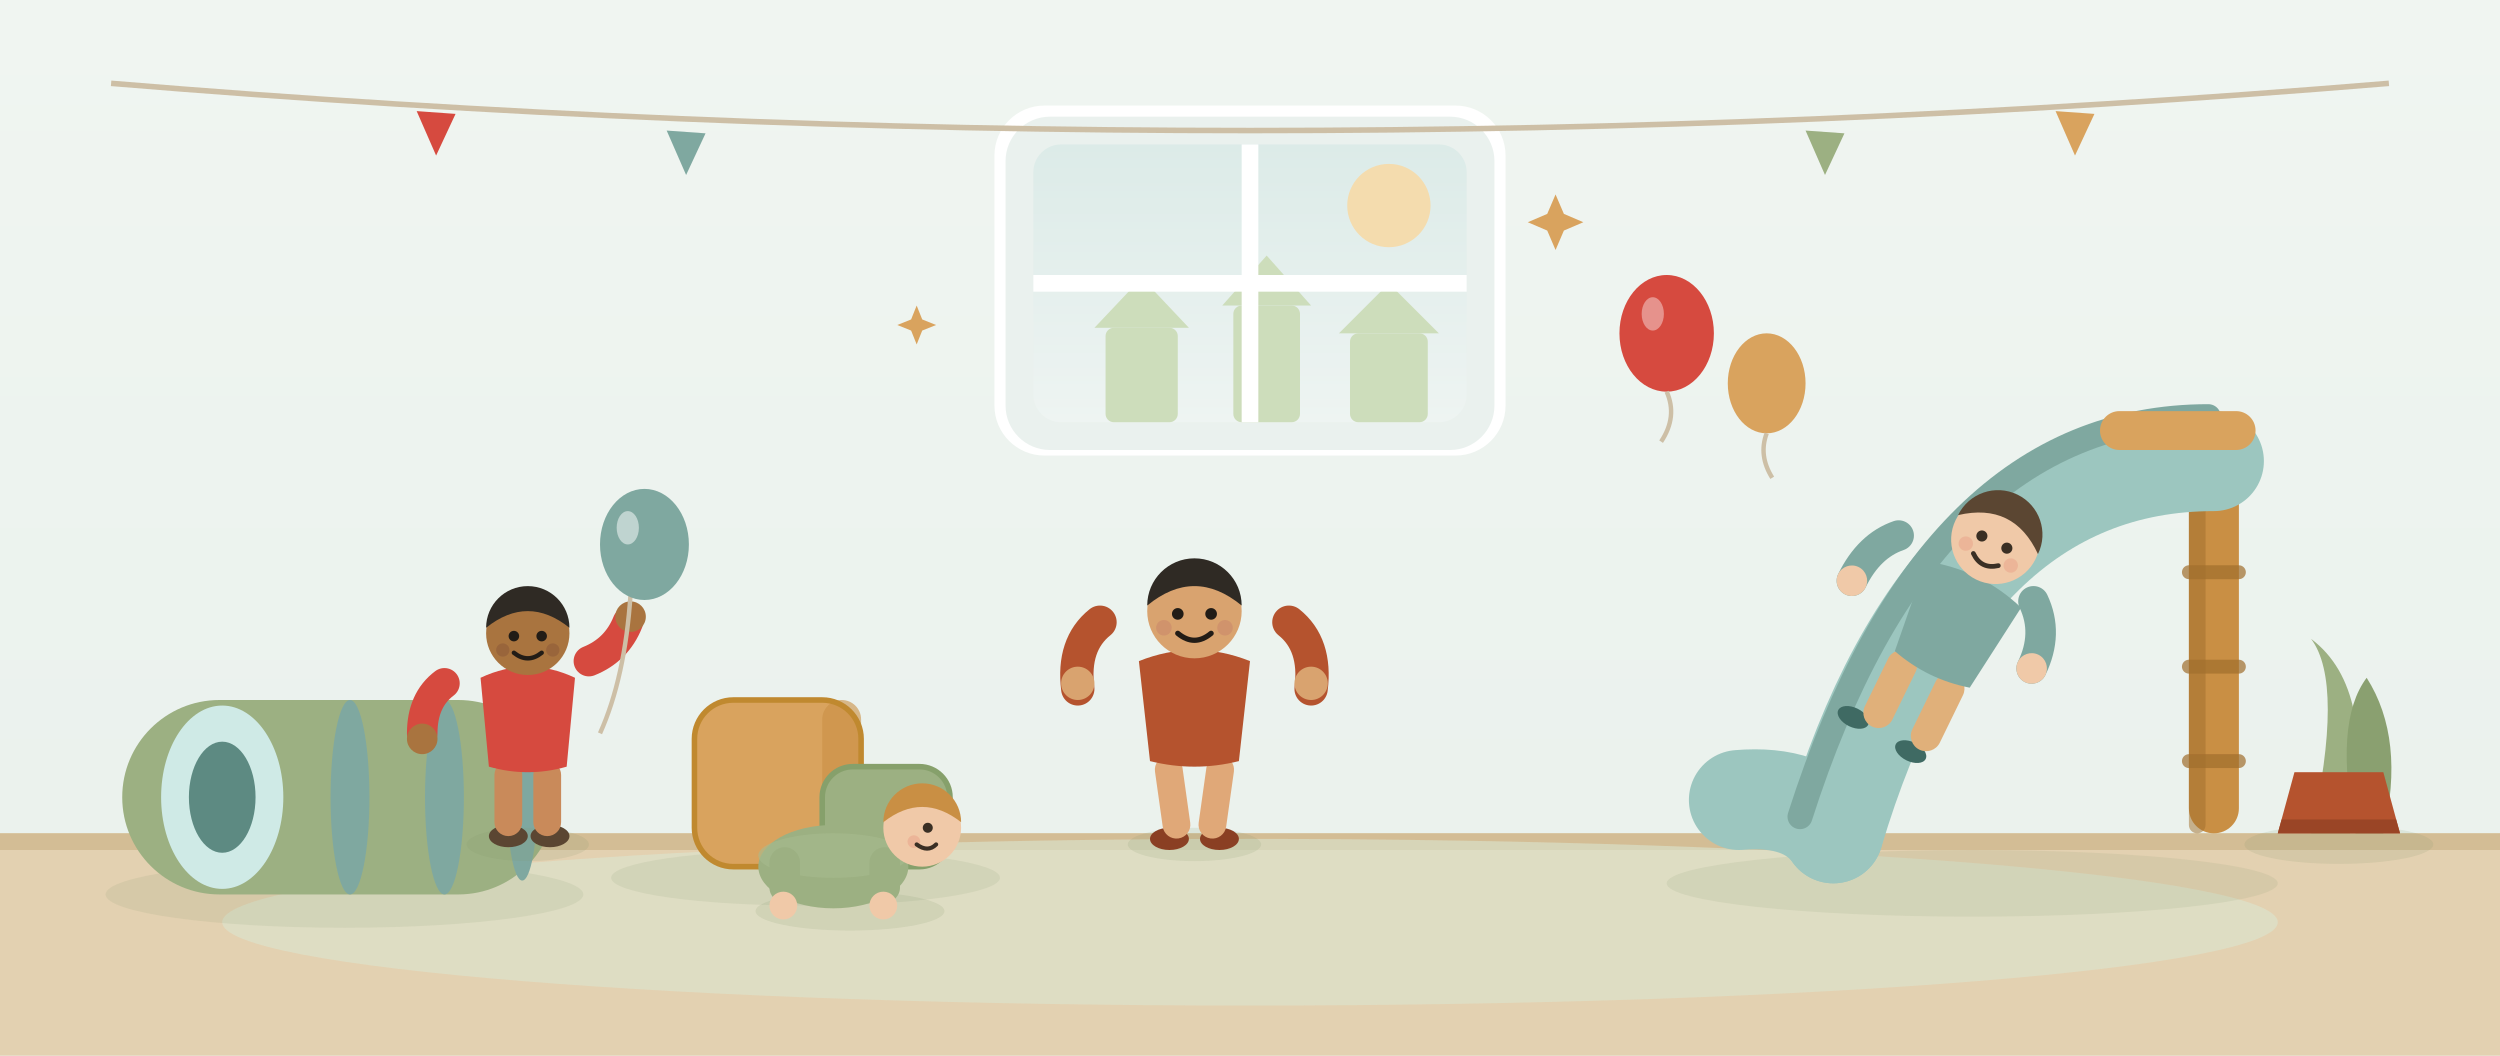
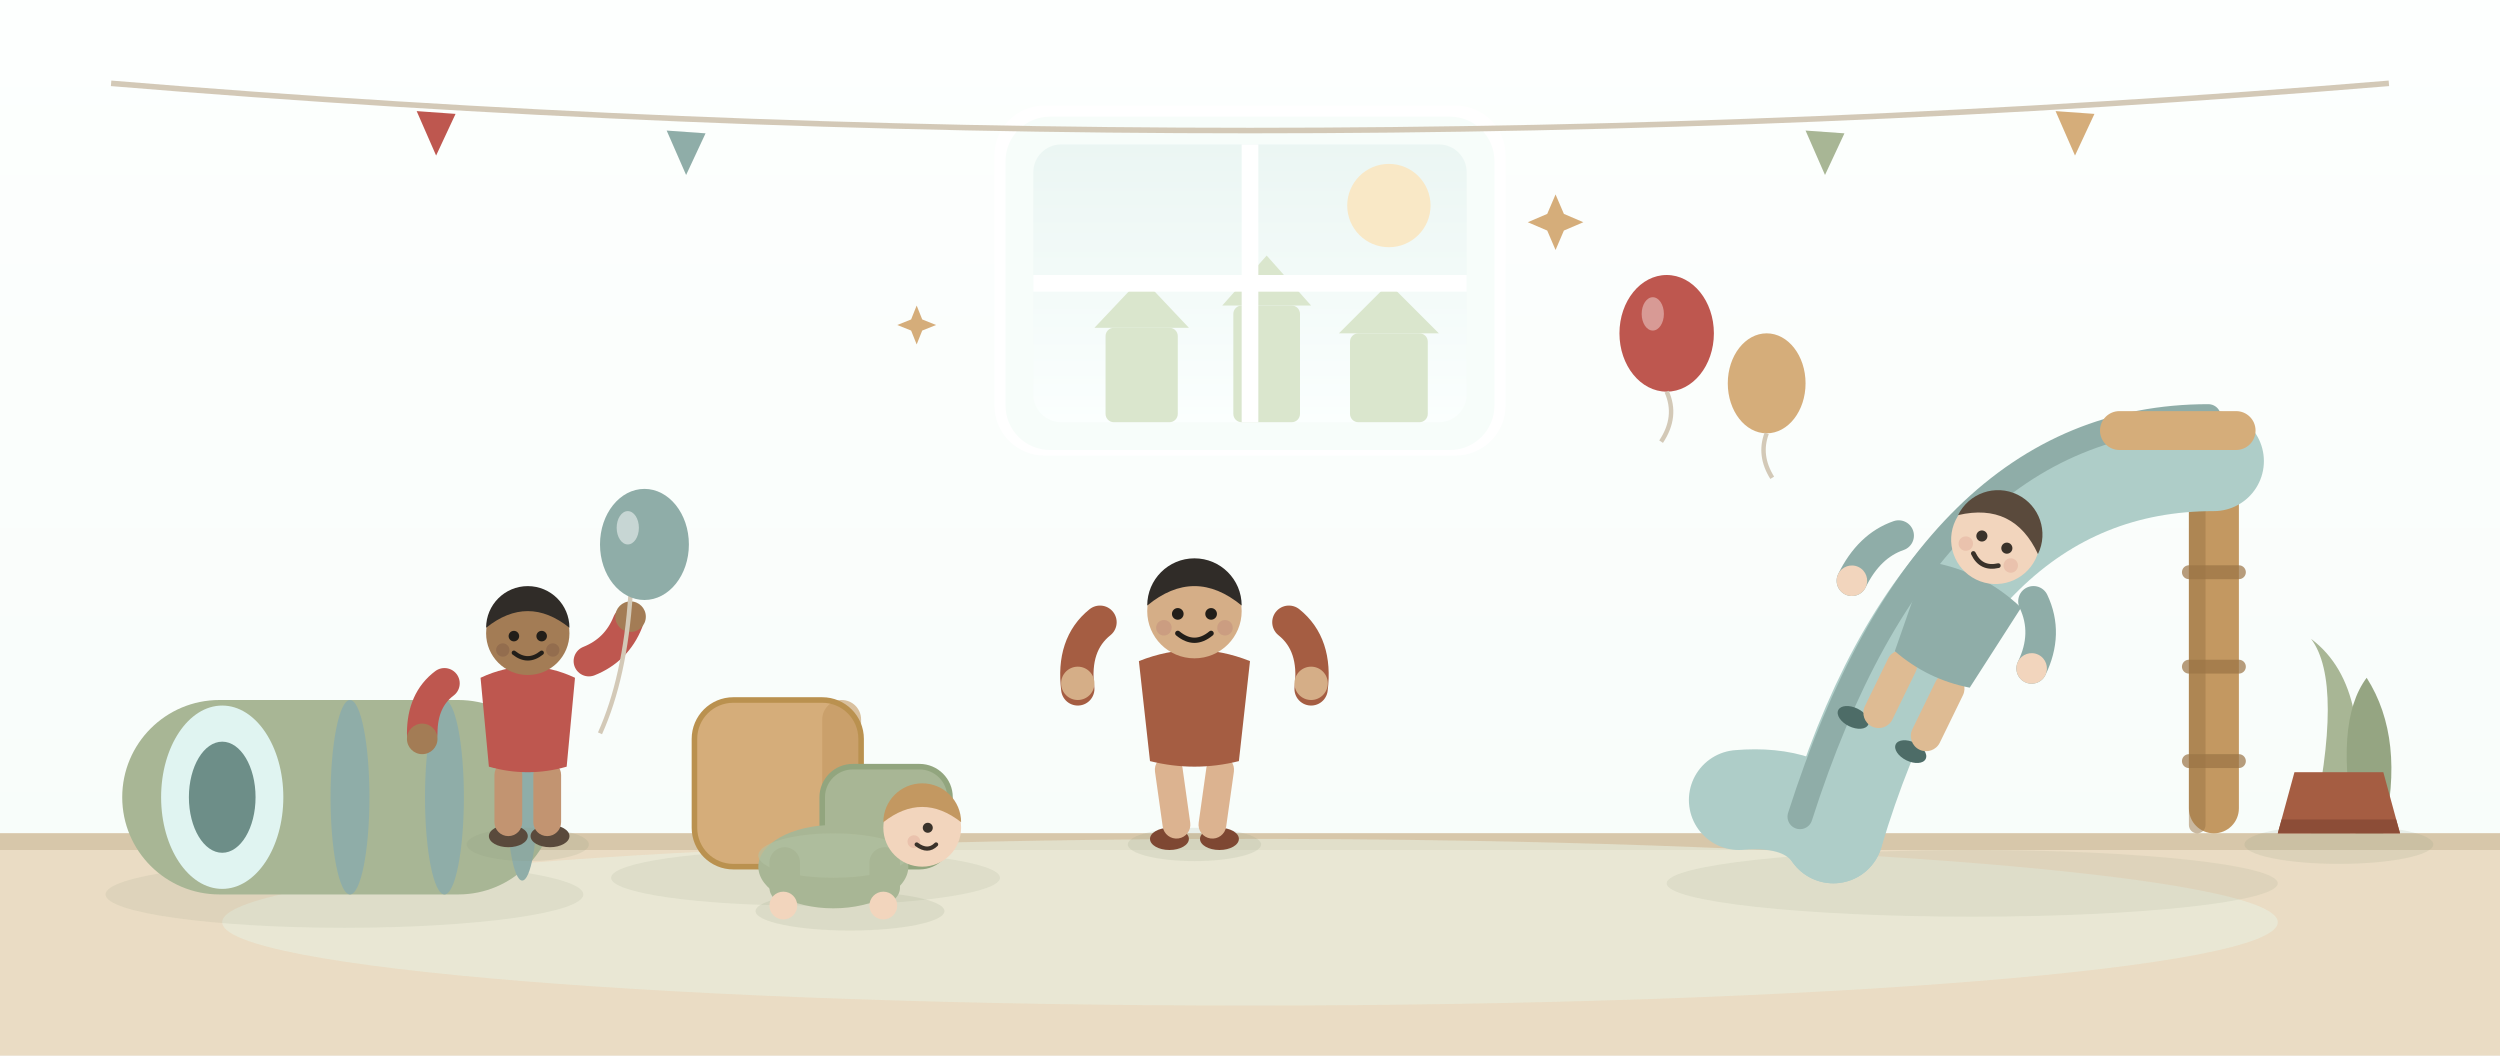
<svg xmlns="http://www.w3.org/2000/svg" viewBox="0 0 900 380" role="img" aria-label="Illustrated children playing inside the playhouse — sliding, jumping and crawling among soft play shapes, with a window looking onto the little town.">
  <defs>
    <linearGradient id="winsky" x1="0" y1="0" x2="0" y2="1">
-       <stop offset="0" stop-color="#dcebe8" />
-       <stop offset="1" stop-color="#eef4f2" />
+       <stop offset="0" stop-color="#ebf6f3" />
+       <stop offset="1" stop-color="#fbfffe" />
    </linearGradient>
    <linearGradient id="wall" x1="0" y1="0" x2="0" y2="1">
-       <stop offset="0" stop-color="#f0f5f1" />
-       <stop offset="1" stop-color="#e9f1ec" />
+       <stop offset="0" stop-color="#fdfffe" />
+       <stop offset="1" stop-color="#f7fcf9" />
    </linearGradient>
    <clipPath id="winclip">
      <rect x="372" y="52" width="156" height="100" rx="10" />
    </clipPath>
  </defs>
  <rect width="900" height="380" fill="url(#wall)" />
-   <rect x="0" y="300" width="900" height="80" fill="#e7d6b8" />
-   <rect x="0" y="300" width="900" height="80" fill="#dcc8a4" opacity="0.35" />
-   <rect x="0" y="300" width="900" height="6" fill="#d3bd95" />
-   <ellipse cx="450" cy="332" rx="370" ry="30" fill="#dbe5cf" opacity="0.6" />
-   <rect x="358" y="38" width="184" height="126" rx="18" fill="#fff" />
-   <rect x="362" y="42" width="176" height="120" rx="16" fill="#eaf1ee" />
+   <rect x="0" y="300" width="900" height="80" fill="#eee1cb" />
+   <rect x="0" y="300" width="900" height="80" fill="#e1d3b8" opacity="0.35" />
+   <rect x="0" y="300" width="900" height="6" fill="#d7c7aa" />
+   <ellipse cx="450" cy="332" rx="370" ry="30" fill="#e8efdf" opacity="0.6" />
+   <rect x="358" y="38" width="184" height="126" rx="18" fill="#ffffff" />
+   <rect x="362" y="42" width="176" height="120" rx="16" fill="#f7fdfa" />
  <rect x="372" y="52" width="156" height="100" rx="10" fill="url(#winsky)" />
  <g clip-path="url(#winclip)">
-     <circle cx="500" cy="74" r="15" fill="#f4dcae" />
-     <g fill="#cdddbb">
+     <circle cx="500" cy="74" r="15" fill="#f9e8c6" />
+     <g fill="#dae6cd">
      <g transform="translate(398,0)">
        <rect x="0" y="118" width="26" height="34" rx="3" />
        <polygon points="-4,118 13,100 30,118" />
      </g>
      <g transform="translate(444,0)">
        <rect x="0" y="110" width="24" height="42" rx="3" />
        <polygon points="-4,110 12,92 28,110" />
      </g>
      <g transform="translate(486,0)">
        <rect x="0" y="120" width="28" height="32" rx="3" />
        <polygon points="-4,120 14,102 32,120" />
      </g>
    </g>
  </g>
-   <line x1="450" y1="52" x2="450" y2="152" stroke="#fff" stroke-width="6" />
-   <line x1="372" y1="102" x2="528" y2="102" stroke="#fff" stroke-width="6" />
-   <path d="M40 30 Q450 64 860 30" fill="none" stroke="#cdbfa6" stroke-width="2" />
+   <line x1="450" y1="52" x2="450" y2="152" stroke="#ffffff" stroke-width="6" />
+   <line x1="372" y1="102" x2="528" y2="102" stroke="#ffffff" stroke-width="6" />
+   <path d="M40 30 Q450 64 860 30" fill="none" stroke="#d3c9b7" stroke-width="2" />
  <g>
-     <path d="M150 40 l14 1 l-7 15 Z" fill="#D64A3F" />
-     <path d="M240 47 l14 1 l-7 15 Z" fill="#7FA8A0" />
-     <path d="M650 47 l14 1 l-7 15 Z" fill="#9CB082" />
-     <path d="M740 40 l14 1 l-7 15 Z" fill="#D9A35E" />
+     <path d="M150 40 l14 1 l-7 15 Z" fill="#be574f" />
+     <path d="M240 47 l14 1 l-7 15 Z" fill="#8fada8" />
+     <path d="M650 47 l14 1 l-7 15 Z" fill="#a8b695" />
+     <path d="M740 40 l14 1 l-7 15 Z" fill="#d5ad7a" />
  </g>
  <g>
-     <ellipse cx="124" cy="322" rx="86" ry="12" fill="#7a8f63" opacity="0.12" />
-     <rect x="44" y="252" width="156" height="70" rx="35" fill="#9CB082" />
-     <g fill="#7FA8A0">
+     <ellipse cx="124" cy="322" rx="86" ry="12" fill="#849473" opacity="0.12" />
+     <rect x="44" y="252" width="156" height="70" rx="35" fill="#a8b695" />
+     <g fill="#8fada8">
      <ellipse cx="126" cy="287" rx="7" ry="35" />
      <ellipse cx="160" cy="287" rx="7" ry="35" />
      <ellipse cx="188" cy="287" rx="5.5" ry="30" />
    </g>
-     <ellipse cx="80" cy="287" rx="22" ry="33" fill="#cfeae6" />
-     <ellipse cx="80" cy="287" rx="12" ry="20" fill="#5d8a82" />
+     <ellipse cx="80" cy="287" rx="22" ry="33" fill="#e0f4f1" />
+     <ellipse cx="80" cy="287" rx="12" ry="20" fill="#6d8e88" />
  </g>
-   <ellipse cx="290" cy="316" rx="70" ry="10" fill="#7a8f63" opacity="0.12" />
-   <rect x="250" y="252" width="60" height="60" rx="14" fill="#D9A35E" />
-   <rect x="296" y="252" width="14" height="60" rx="7" fill="#c98f44" opacity="0.6" />
-   <rect x="250" y="252" width="60" height="60" rx="14" fill="none" stroke="#c0892f" stroke-width="2" />
-   <rect x="296" y="276" width="46" height="36" rx="11" fill="#9CB082" />
-   <rect x="296" y="276" width="46" height="36" rx="11" fill="none" stroke="#86a06b" stroke-width="2" />
+   <ellipse cx="290" cy="316" rx="70" ry="10" fill="#849473" opacity="0.12" />
+   <rect x="250" y="252" width="60" height="60" rx="14" fill="#d5ad7a" />
+   <rect x="296" y="252" width="14" height="60" rx="7" fill="#c39861" opacity="0.6" />
+   <rect x="250" y="252" width="60" height="60" rx="14" fill="none" stroke="#ba914f" stroke-width="2" />
+   <rect x="296" y="276" width="46" height="36" rx="11" fill="#a8b695" />
+   <rect x="296" y="276" width="46" height="36" rx="11" fill="none" stroke="#92a57e" stroke-width="2" />
  <g>
-     <ellipse cx="710" cy="318" rx="110" ry="12" fill="#7a8f63" opacity="0.12" />
-     <rect x="788" y="148" width="18" height="152" rx="9" fill="#c98f44" />
-     <rect x="788" y="148" width="6" height="152" rx="3" fill="#a06d2c" opacity="0.5" />
-     <g stroke="#a06d2c" stroke-width="5" stroke-linecap="round" opacity="0.7">
+     <ellipse cx="710" cy="318" rx="110" ry="12" fill="#849473" opacity="0.12" />
+     <rect x="788" y="148" width="18" height="152" rx="9" fill="#c39861" />
+     <rect x="788" y="148" width="6" height="152" rx="3" fill="#9a7445" opacity="0.5" />
+     <g stroke="#9a7445" stroke-width="5" stroke-linecap="round" opacity="0.7">
      <line x1="788" y1="206" x2="806" y2="206" />
      <line x1="788" y1="240" x2="806" y2="240" />
      <line x1="788" y1="274" x2="806" y2="274" />
    </g>
-     <path d="M797 166 Q700 166 660 300" fill="none" stroke="#9cc6bf" stroke-width="36" stroke-linecap="round" />
-     <path d="M660 300 Q650 286 626 288" fill="none" stroke="#9cc6bf" stroke-width="36" stroke-linecap="round" />
-     <path d="M795 150 Q694 150 648 294" fill="none" stroke="#7FA8A0" stroke-width="9" stroke-linecap="round" />
-     <rect x="756" y="148" width="56" height="14" rx="7" fill="#D9A35E" />
+     <path d="M797 166 Q700 166 660 300" fill="none" stroke="#aecdc8" stroke-width="36" stroke-linecap="round" />
+     <path d="M660 300 Q650 286 626 288" fill="none" stroke="#aecdc8" stroke-width="36" stroke-linecap="round" />
+     <path d="M795 150 Q694 150 648 294" fill="none" stroke="#8fada8" stroke-width="9" stroke-linecap="round" />
+     <rect x="756" y="148" width="56" height="14" rx="7" fill="#d5ad7a" />
  </g>
  <g>
-     <ellipse cx="842" cy="304" rx="34" ry="7" fill="#7a8f63" opacity="0.14" />
-     <path d="M832 300 q12 -54 0 -70 q24 18 14 70 Z" fill="#9CB082">
+     <ellipse cx="842" cy="304" rx="34" ry="7" fill="#849473" opacity="0.14" />
+     <path d="M832 300 q12 -54 0 -70 q24 18 14 70 Z" fill="#a8b695">
      <animateTransform attributeName="transform" type="rotate" values="-6 838 300;6 838 300;-6 838 300" dur="4.5s" repeatCount="indefinite" />
    </path>
-     <path d="M848 300 q-8 -40 4 -56 q14 22 6 56 Z" fill="#8aa070">
+     <path d="M848 300 q-8 -40 4 -56 q14 22 6 56 Z" fill="#95a582">
      <animateTransform attributeName="transform" type="rotate" values="-5 850 300;6 850 300;-5 850 300" dur="5.2s" repeatCount="indefinite" />
    </path>
-     <path d="M820 300 h44 l-6 -22 h-32 Z" fill="#B5532E" />
-     <path d="M820 300 h44 l-1.4 -5 h-41.2 Z" fill="#9a4526" />
+     <path d="M820 300 h44 l-6 -22 h-32 Z" fill="#a55d42" />
+     <path d="M820 300 h44 l-1.4 -5 h-41.2 Z" fill="#8c4d37" />
  </g>
  <g>
-     <ellipse cx="600" cy="120" rx="17" ry="21" fill="#D64A3F">
+     <ellipse cx="600" cy="120" rx="17" ry="21" fill="#be574f">
      <animateTransform attributeName="transform" type="translate" values="0 0;0 -10;0 0" dur="4s" repeatCount="indefinite" additive="sum" />
    </ellipse>
-     <ellipse cx="595" cy="113" rx="4" ry="6" fill="#fff" opacity="0.4" />
-     <path d="M600 141 q4 9 -2 18" stroke="#cdbfa6" stroke-width="1.6" fill="none" />
-     <ellipse cx="636" cy="138" rx="14" ry="18" fill="#D9A35E">
+     <ellipse cx="595" cy="113" rx="4" ry="6" fill="#ffffff" opacity="0.4" />
+     <path d="M600 141 q4 9 -2 18" stroke="#d3c9b7" stroke-width="1.6" fill="none" />
+     <ellipse cx="636" cy="138" rx="14" ry="18" fill="#d5ad7a">
      <animateTransform attributeName="transform" type="translate" values="0 0;0 -10;0 0" dur="5s" repeatCount="indefinite" additive="sum" />
    </ellipse>
-     <path d="M636 156 q-3 8 2 16" stroke="#cdbfa6" stroke-width="1.6" fill="none" />
+     <path d="M636 156 q-3 8 2 16" stroke="#d3c9b7" stroke-width="1.6" fill="none" />
  </g>
  <g transform="translate(700,232) rotate(26)">
-     <ellipse cx="-18" cy="38" rx="6" ry="3.5" fill="#3f6a63" />
-     <ellipse cx="6" cy="40" rx="6" ry="3.5" fill="#3f6a63" />
-     <rect x="-16" y="8" width="11" height="30" rx="5.5" fill="#e0b07a" />
-     <rect x="3" y="8" width="11" height="30" rx="5.5" fill="#e0b07a" />
-     <path d="M-19 -24 Q0 -30 19 -24 L15 10 Q0 14 -15 10 Z" fill="#7FA8A0" />
-     <path d="M-32 -28 q-8 8 -8 22" stroke="#7FA8A0" stroke-width="11" fill="none" stroke-linecap="round" />
-     <path d="M22 -28 q10 8 10 22" stroke="#7FA8A0" stroke-width="11" fill="none" stroke-linecap="round" />
-     <circle cx="-40" cy="-6" r="5.5" fill="#f0c9a8" />
-     <circle cx="32" cy="-6" r="5.5" fill="#f0c9a8" />
-     <circle cx="0" cy="-42" r="16" fill="#f0c9a8" />
-     <path d="M-16 -44 a16 16 0 0 1 32 0 q-16 -13 -32 0Z" fill="#5b4632" />
-     <circle cx="-5" cy="-41" r="2" fill="#3a2f24" />
-     <circle cx="5" cy="-41" r="2" fill="#3a2f24" />
-     <circle cx="-9" cy="-36" r="2.6" fill="#eaa98e" opacity="0.6" />
-     <circle cx="9" cy="-36" r="2.6" fill="#eaa98e" opacity="0.6" />
-     <path d="M-5 -34 q5 4 10 0" stroke="#3a2f24" stroke-width="1.7" fill="none" stroke-linecap="round" />
+     <ellipse cx="-18" cy="38" rx="6" ry="3.5" fill="#4d6c67" />
+     <ellipse cx="6" cy="40" rx="6" ry="3.5" fill="#4d6c67" />
+     <rect x="-16" y="8" width="11" height="30" rx="5.5" fill="#debb93" />
+     <rect x="3" y="8" width="11" height="30" rx="5.5" fill="#debb93" />
+     <path d="M-19 -24 Q0 -30 19 -24 L15 10 Q0 14 -15 10 Z" fill="#8fada8" />
+     <path d="M-32 -28 q-8 8 -8 22" stroke="#8fada8" stroke-width="11" fill="none" stroke-linecap="round" />
+     <path d="M22 -28 q10 8 10 22" stroke="#8fada8" stroke-width="11" fill="none" stroke-linecap="round" />
+     <circle cx="-40" cy="-6" r="5.5" fill="#f2d5bd" />
+     <circle cx="32" cy="-6" r="5.5" fill="#f2d5bd" />
+     <circle cx="0" cy="-42" r="16" fill="#f2d5bd" />
+     <path d="M-16 -44 a16 16 0 0 1 32 0 q-16 -13 -32 0Z" fill="#5a4a3c" />
+     <circle cx="-5" cy="-41" r="2" fill="#3a322a" />
+     <circle cx="5" cy="-41" r="2" fill="#3a322a" />
+     <circle cx="-9" cy="-36" r="2.6" fill="#e5b5a1" opacity="0.6" />
+     <circle cx="9" cy="-36" r="2.6" fill="#e5b5a1" opacity="0.6" />
+     <path d="M-5 -34 q5 4 10 0" stroke="#3a322a" stroke-width="1.7" fill="none" stroke-linecap="round" />
  </g>
  <g transform="translate(430,300)">
    <animateTransform attributeName="transform" type="translate" values="0 0;0 -13;0 0" dur="3s" repeatCount="indefinite" additive="sum" />
-     <ellipse cx="0" cy="4" rx="24" ry="6" fill="#7a8f63" opacity="0.14" />
-     <ellipse cx="-9" cy="2" rx="7" ry="4" fill="#8a3f23" />
-     <ellipse cx="9" cy="2" rx="7" ry="4" fill="#8a3f23" />
-     <rect x="-13" y="-28" width="10" height="30" rx="5" fill="#e0a878" transform="rotate(-8 -8 -14)" />
-     <rect x="3" y="-28" width="10" height="30" rx="5" fill="#e0a878" transform="rotate(8 8 -14)" />
-     <path d="M-20 -62 Q0 -70 20 -62 L16 -26 Q0 -22 -16 -26 Z" fill="#B5532E" />
-     <path d="M-34 -76 q-10 8 -8 24" stroke="#B5532E" stroke-width="12" fill="none" stroke-linecap="round" />
-     <path d="M34 -76 q10 8 8 24" stroke="#B5532E" stroke-width="12" fill="none" stroke-linecap="round" />
-     <circle cx="-42" cy="-54" r="6" fill="#d9a36f" />
-     <circle cx="42" cy="-54" r="6" fill="#d9a36f" />
-     <circle cx="0" cy="-80" r="17" fill="#d9a36f" />
-     <path d="M-17 -82 a17 17 0 0 1 34 0 q-17 -14 -34 0Z" fill="#2f2a24" />
-     <circle cx="-6" cy="-79" r="2.1" fill="#221c16" />
-     <circle cx="6" cy="-79" r="2.1" fill="#221c16" />
-     <circle cx="-11" cy="-74" r="2.8" fill="#c9856a" opacity="0.55" />
-     <circle cx="11" cy="-74" r="2.8" fill="#c9856a" opacity="0.55" />
-     <path d="M-6 -72 q6 5 12 0" stroke="#221c16" stroke-width="1.9" fill="none" stroke-linecap="round" />
+     <ellipse cx="0" cy="4" rx="24" ry="6" fill="#849473" opacity="0.14" />
+     <ellipse cx="-9" cy="2" rx="7" ry="4" fill="#7e4732" />
+     <ellipse cx="9" cy="2" rx="7" ry="4" fill="#7e4732" />
+     <rect x="-13" y="-28" width="10" height="30" rx="5" fill="#dcb390" transform="rotate(-8 -8 -14)" />
+     <rect x="3" y="-28" width="10" height="30" rx="5" fill="#dcb390" transform="rotate(8 8 -14)" />
+     <path d="M-20 -62 Q0 -70 20 -62 L16 -26 Q0 -22 -16 -26 Z" fill="#a55d42" />
+     <path d="M-34 -76 q-10 8 -8 24" stroke="#a55d42" stroke-width="12" fill="none" stroke-linecap="round" />
+     <path d="M34 -76 q10 8 8 24" stroke="#a55d42" stroke-width="12" fill="none" stroke-linecap="round" />
+     <circle cx="-42" cy="-54" r="6" fill="#d5ae87" />
+     <circle cx="42" cy="-54" r="6" fill="#d5ae87" />
+     <circle cx="0" cy="-80" r="17" fill="#d5ae87" />
+     <path d="M-17 -82 a17 17 0 0 1 34 0 q-17 -14 -34 0Z" fill="#302c28" />
+     <circle cx="-6" cy="-79" r="2.1" fill="#221e19" />
+     <circle cx="6" cy="-79" r="2.1" fill="#221e19" />
+     <circle cx="-11" cy="-74" r="2.8" fill="#c2907c" opacity="0.55" />
+     <circle cx="11" cy="-74" r="2.8" fill="#c2907c" opacity="0.55" />
+     <path d="M-6 -72 q6 5 12 0" stroke="#221e19" stroke-width="1.9" fill="none" stroke-linecap="round" />
  </g>
  <g transform="translate(300,320)">
-     <ellipse cx="6" cy="8" rx="34" ry="7" fill="#7a8f63" opacity="0.14" />
-     <ellipse cx="0" cy="-8" rx="27" ry="15" fill="#9CB082" />
-     <ellipse cx="0" cy="-12" rx="27" ry="8" fill="#a7bb8e" opacity="0.6" />
-     <rect x="-23" y="-15" width="11" height="20" rx="5.5" fill="#9CB082" />
-     <rect x="13" y="-15" width="11" height="20" rx="5.5" fill="#9CB082" />
-     <circle cx="-18" cy="6" r="5" fill="#f0c9a8" />
-     <circle cx="18" cy="6" r="5" fill="#f0c9a8" />
-     <circle cx="32" cy="-22" r="14" fill="#f0c9a8" />
-     <path d="M18 -24 a14 14 0 0 1 28 0 q-14 -11 -28 0Z" fill="#c98f44" />
-     <circle cx="34" cy="-22" r="1.8" fill="#3a2f24" />
-     <circle cx="29" cy="-17" r="2.3" fill="#eaa98e" opacity="0.6" />
-     <path d="M30 -16 q4 3 7 0" stroke="#3a2f24" stroke-width="1.5" fill="none" stroke-linecap="round" />
+     <ellipse cx="6" cy="8" rx="34" ry="7" fill="#849473" opacity="0.14" />
+     <ellipse cx="0" cy="-8" rx="27" ry="15" fill="#a8b695" />
+     <ellipse cx="0" cy="-12" rx="27" ry="8" fill="#b3c2a1" opacity="0.6" />
+     <rect x="-23" y="-15" width="11" height="20" rx="5.5" fill="#a8b695" />
+     <rect x="13" y="-15" width="11" height="20" rx="5.5" fill="#a8b695" />
+     <circle cx="-18" cy="6" r="5" fill="#f2d5bd" />
+     <circle cx="18" cy="6" r="5" fill="#f2d5bd" />
+     <circle cx="32" cy="-22" r="14" fill="#f2d5bd" />
+     <path d="M18 -24 a14 14 0 0 1 28 0 q-14 -11 -28 0Z" fill="#c39861" />
+     <circle cx="34" cy="-22" r="1.8" fill="#3a322a" />
+     <circle cx="29" cy="-17" r="2.3" fill="#e5b5a1" opacity="0.6" />
+     <path d="M30 -16 q4 3 7 0" stroke="#3a322a" stroke-width="1.5" fill="none" stroke-linecap="round" />
  </g>
  <g transform="translate(190,300)">
    <animateTransform attributeName="transform" type="translate" values="0 0;0 -13;0 0" dur="3.8s" repeatCount="indefinite" additive="sum" />
-     <ellipse cx="0" cy="4" rx="22" ry="6" fill="#7a8f63" opacity="0.14" />
-     <ellipse cx="-7" cy="1" rx="7" ry="4" fill="#5b4632" />
-     <ellipse cx="8" cy="1" rx="7" ry="4" fill="#5b4632" />
-     <rect x="-12" y="-26" width="10" height="27" rx="5" fill="#c98a5a" />
-     <rect x="2" y="-26" width="10" height="27" rx="5" fill="#c98a5a" />
-     <path d="M-17 -56 Q0 -64 17 -56 L14 -24 Q0 -20 -14 -24 Z" fill="#D64A3F" />
-     <path d="M-30 -54 q-8 6 -8 18" stroke="#D64A3F" stroke-width="11" fill="none" stroke-linecap="round" />
-     <path d="M22 -62 q10 -4 14 -14" stroke="#D64A3F" stroke-width="11" fill="none" stroke-linecap="round" />
-     <circle cx="-38" cy="-34" r="5.5" fill="#a9743f" />
-     <circle cx="37" cy="-78" r="5.5" fill="#a9743f" />
-     <circle cx="0" cy="-72" r="15" fill="#a9743f" />
-     <path d="M-15 -74 a15 15 0 0 1 30 0 q-15 -12 -30 0Z" fill="#2f2a24" />
-     <circle cx="-5" cy="-71" r="1.9" fill="#221c16" />
-     <circle cx="5" cy="-71" r="1.9" fill="#221c16" />
-     <circle cx="-9" cy="-66" r="2.4" fill="#8a5638" opacity="0.5" />
-     <circle cx="9" cy="-66" r="2.4" fill="#8a5638" opacity="0.5" />
-     <path d="M-5 -65 q5 4 10 0" stroke="#221c16" stroke-width="1.6" fill="none" stroke-linecap="round" />
-     <path d="M37 -86 q-2 30 -11 50" stroke="#cdbfa6" stroke-width="1.6" fill="none" />
-     <ellipse cx="42" cy="-104" rx="16" ry="20" fill="#7FA8A0" />
-     <ellipse cx="36" cy="-110" rx="4" ry="6" fill="#fff" opacity="0.5" />
+     <ellipse cx="0" cy="4" rx="22" ry="6" fill="#849473" opacity="0.14" />
+     <ellipse cx="-7" cy="1" rx="7" ry="4" fill="#5a4a3c" />
+     <ellipse cx="8" cy="1" rx="7" ry="4" fill="#5a4a3c" />
+     <rect x="-12" y="-26" width="10" height="27" rx="5" fill="#c29471" />
+     <rect x="2" y="-26" width="10" height="27" rx="5" fill="#c29471" />
+     <path d="M-17 -56 Q0 -64 17 -56 L14 -24 Q0 -20 -14 -24 Z" fill="#be574f" />
+     <path d="M-30 -54 q-8 6 -8 18" stroke="#be574f" stroke-width="11" fill="none" stroke-linecap="round" />
+     <path d="M22 -62 q10 -4 14 -14" stroke="#be574f" stroke-width="11" fill="none" stroke-linecap="round" />
+     <circle cx="-38" cy="-34" r="5.5" fill="#a37c55" />
+     <circle cx="37" cy="-78" r="5.5" fill="#a37c55" />
+     <circle cx="0" cy="-72" r="15" fill="#a37c55" />
+     <path d="M-15 -74 a15 15 0 0 1 30 0 q-15 -12 -30 0Z" fill="#302c28" />
+     <circle cx="-5" cy="-71" r="1.9" fill="#221e19" />
+     <circle cx="5" cy="-71" r="1.9" fill="#221e19" />
+     <circle cx="-9" cy="-66" r="2.4" fill="#835d47" opacity="0.5" />
+     <circle cx="9" cy="-66" r="2.4" fill="#835d47" opacity="0.5" />
+     <path d="M-5 -65 q5 4 10 0" stroke="#221e19" stroke-width="1.6" fill="none" stroke-linecap="round" />
+     <path d="M37 -86 q-2 30 -11 50" stroke="#d3c9b7" stroke-width="1.6" fill="none" />
+     <ellipse cx="42" cy="-104" rx="16" ry="20" fill="#8fada8" />
+     <ellipse cx="36" cy="-110" rx="4" ry="6" fill="#ffffff" opacity="0.5" />
  </g>
-   <g fill="#D9A35E">
+   <g fill="#d5ad7a">
    <path d="M560 70 l3 7 l7 3 l-7 3 l-3 7 l-3 -7 l-7 -3 l7 -3 Z">
      <animate attributeName="opacity" values="0.5;1;0.5" dur="3.5s" repeatCount="indefinite" />
    </path>
    <path d="M330 110 l2 5 l5 2 l-5 2 l-2 5 l-2 -5 l-5 -2 l5 -2 Z">
      <animate attributeName="opacity" values="0.5;1;0.5" dur="4.4s" repeatCount="indefinite" />
    </path>
  </g>
</svg>
